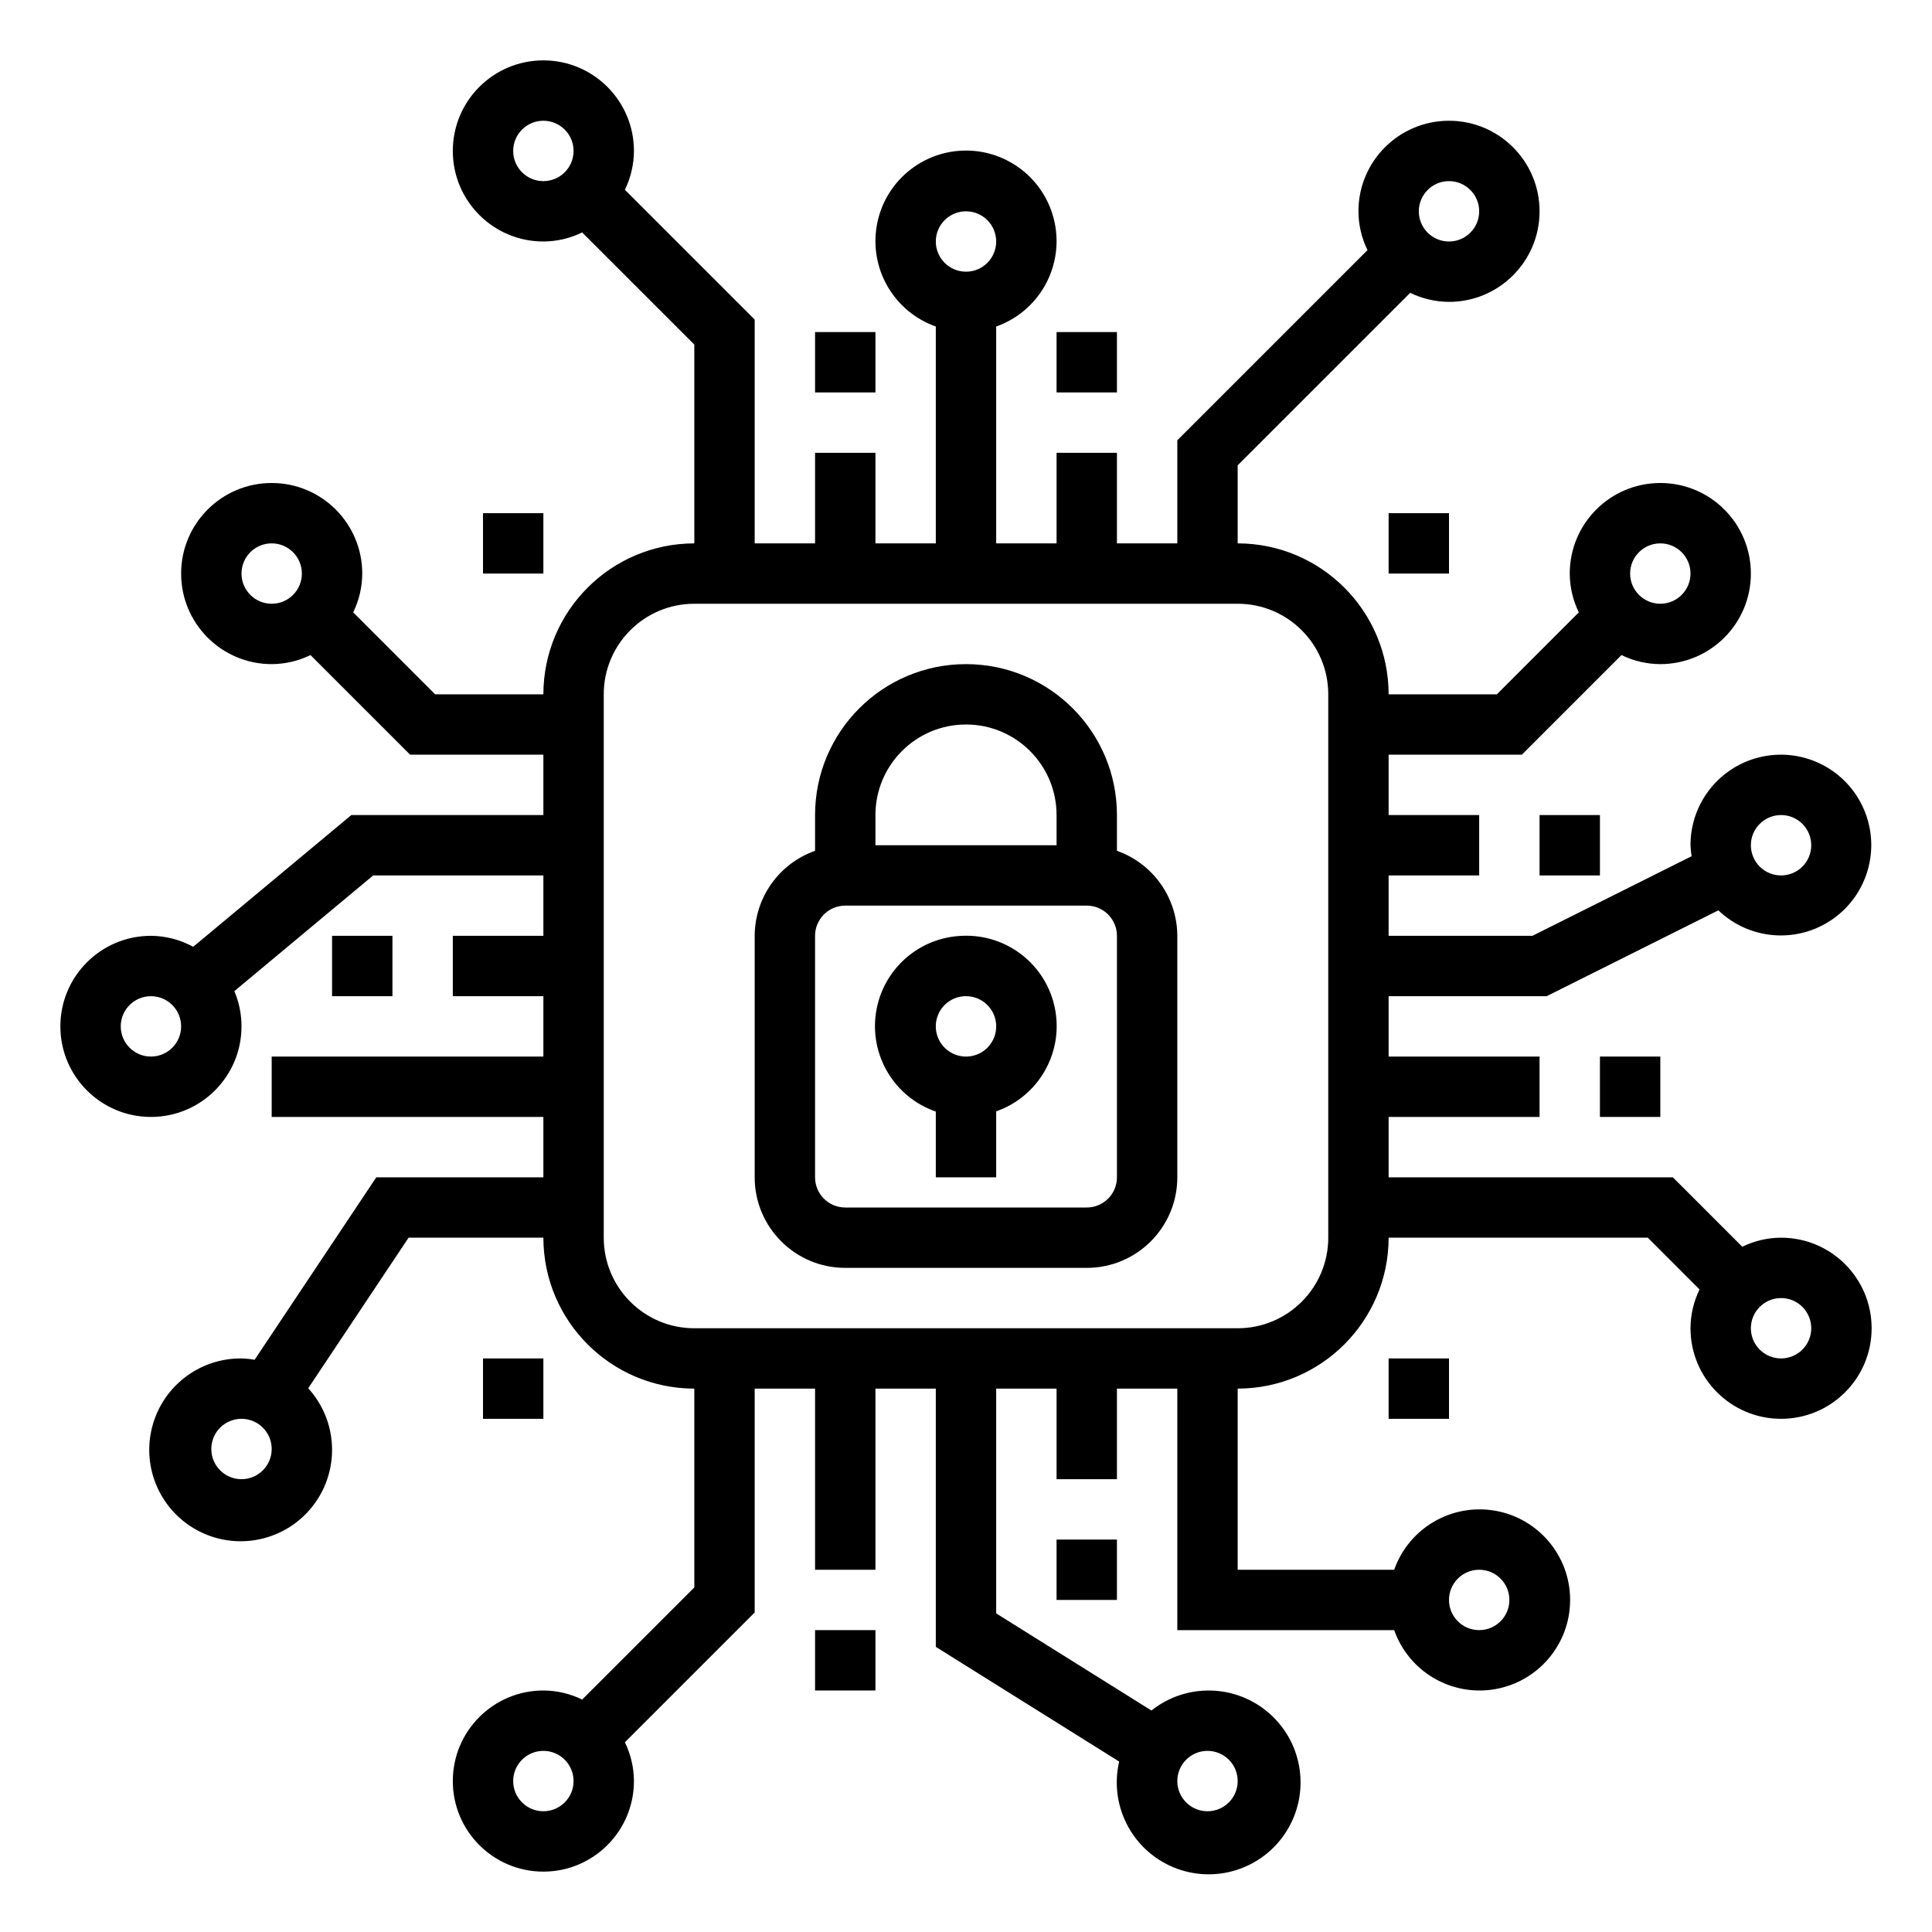
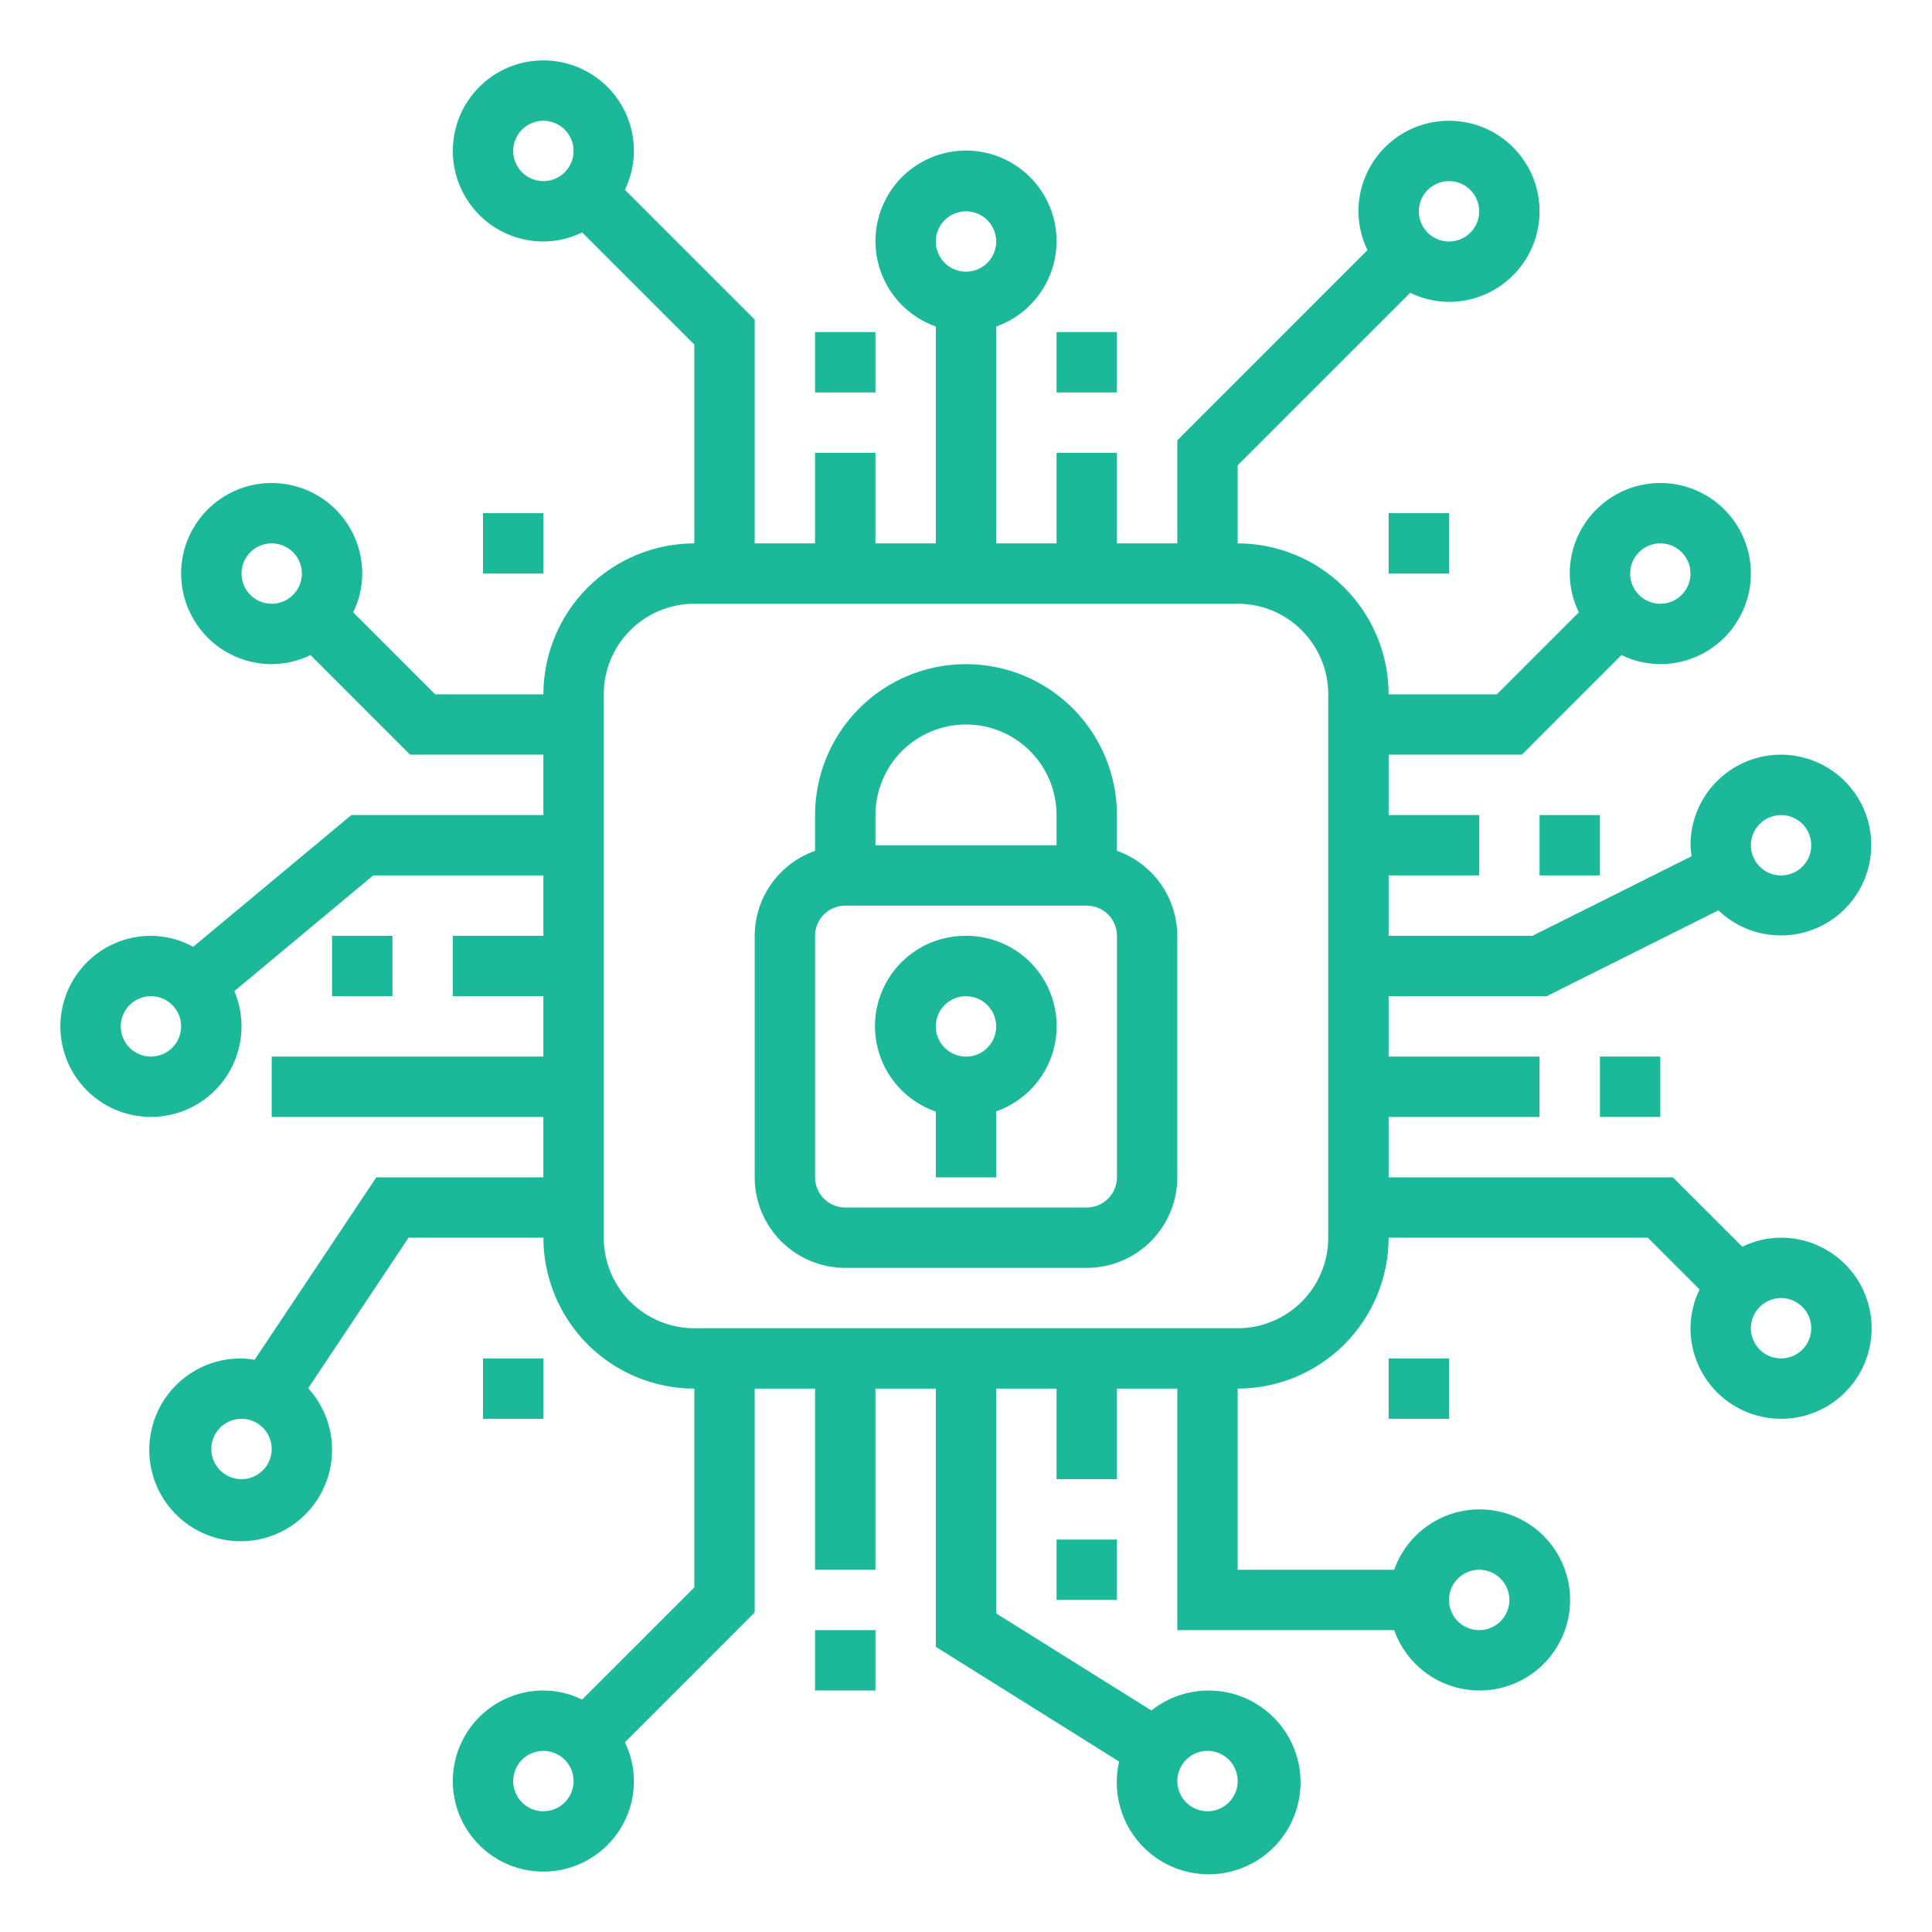
- <svg xmlns="http://www.w3.org/2000/svg" height="512" viewBox="0 0 64 64" width="512">
-   <g id="Processor_security" data-name="Processor security">
-     <path d="m27 11h2v2h-2z" />
-     <path d="m53 35h2v2h-2z" />
-     <path d="m35 51h2v2h-2z" />
-     <path d="m27 54h2v2h-2z" />
-     <path d="m11 31h2v2h-2z" />
-     <path d="m35 11h2v2h-2z" />
-     <path d="m51 27h2v2h-2z" />
-     <path d="m46 17h2v2h-2z" />
-     <path d="m16 17h2v2h-2z" />
-     <path d="m46 45h2v2h-2z" />
-     <path d="m16 45h2v2h-2z" />
-     <path d="m31.882 31a2.994 2.994 0 0 0 -.882 5.822v2.178h2v-2.185a2.993 2.993 0 0 0 -1.118-5.815zm1.118 2.961a1 1 0 0 1 -.96 1.039 1 1 0 0 1 -.719-.266 1 1 0 0 1 .639-1.734h.04a1 1 0 0 1 1 .96z" />
-     <path d="m37 28.184v-1.184a5 5 0 0 0 -10 0v1.184a3 3 0 0 0 -2 2.816v8a3 3 0 0 0 3 3h8a3 3 0 0 0 3-3v-8a3 3 0 0 0 -2-2.816zm-8-1.184a3 3 0 0 1 6 0v1h-6zm8 12a1 1 0 0 1 -1 1h-8a1 1 0 0 1 -1-1v-8a1 1 0 0 1 1-1h8a1 1 0 0 1 1 1z" />
-     <path d="m59 41a2.951 2.951 0 0 0 -1.285.3l-2.3-2.3h-9.415v-2h5v-2h-5v-2h5.236l5.687-2.844a2.994 2.994 0 1 0 -.923-2.156 2.9 2.9 0 0 0 .037.363l-5.273 2.637h-4.764v-2h3v-2h-3v-2h4.414l3.3-3.3a2.951 2.951 0 0 0 1.286.3 3 3 0 1 0 -3-3 2.951 2.951 0 0 0 .3 1.285l-2.714 2.715h-3.586a5.006 5.006 0 0 0 -5-5v-2.586l5.715-5.714a2.951 2.951 0 0 0 1.285.3 3 3 0 1 0 -3-3 2.951 2.951 0 0 0 .3 1.285l-6.3 6.3v3.415h-2v-3h-2v3h-2v-7.184a3 3 0 1 0 -2 0v7.184h-2v-3h-2v3h-2v-7.414l-4.3-4.3a2.951 2.951 0 0 0 .3-1.286 3 3 0 1 0 -3 3 2.951 2.951 0 0 0 1.285-.3l3.715 3.714v6.586a5.006 5.006 0 0 0 -5 5h-3.586l-2.714-2.715a2.951 2.951 0 0 0 .3-1.285 3 3 0 1 0 -3 3 2.951 2.951 0 0 0 1.285-.3l3.3 3.3h4.415v2h-6.362l-5.238 4.364a2.953 2.953 0 0 0 -1.4-.364 3 3 0 1 0 3 3 2.972 2.972 0 0 0 -.237-1.168l4.599-3.832h5.638v2h-3v2h3v2h-9v2h9v2h-5.535l-4.03 6.044a2.968 2.968 0 0 0 -.435-.044 3.028 3.028 0 1 0 2.21.988l3.325-4.988h4.465a5.006 5.006 0 0 0 5 5v6.586l-3.715 3.714a2.951 2.951 0 0 0 -1.285-.3 3 3 0 1 0 3 3 2.951 2.951 0 0 0 -.3-1.285l4.3-4.3v-7.415h2v6h2v-6h2v8.554l6.074 3.8a3.044 3.044 0 1 0 1.069-1.691l-5.143-3.217v-7.446h2v3h2v-3h2v8h7.184a3 3 0 1 0 0-2h-5.184v-6a5.006 5.006 0 0 0 5-5h8.586l1.714 1.715a2.951 2.951 0 0 0 -.3 1.285 3 3 0 1 0 3-3zm0-14a1 1 0 1 1 -1 1 1 1 0 0 1 1-1zm-4-9a1 1 0 1 1 -1 1 1 1 0 0 1 1-1zm-7-12a1 1 0 1 1 -1 1 1 1 0 0 1 1-1zm-16 1a1 1 0 1 1 -1 1 1 1 0 0 1 1-1zm-15-2a1 1 0 1 1 1 1 1 1 0 0 1 -1-1zm-9 14a1 1 0 1 1 1 1 1 1 0 0 1 -1-1zm-3 16a1 1 0 1 1 1-1 1 1 0 0 1 -1 1zm3 14a1 1 0 1 1 1-1 1 1 0 0 1 -1 1zm10 11a1 1 0 1 1 1-1 1 1 0 0 1 -1 1zm22-2a1 1 0 1 1 -1 1 1 1 0 0 1 1-1zm9-6a1 1 0 1 1 -1 1 1 1 0 0 1 1-1zm-5-11a3 3 0 0 1 -3 3h-18a3 3 0 0 1 -3-3v-18a3 3 0 0 1 3-3h18a3 3 0 0 1 3 3zm15 4a1 1 0 1 1 1-1 1 1 0 0 1 -1 1z" />
-   </g>
+ <svg xmlns="http://www.w3.org/2000/svg" width="40" height="40" viewBox="0 0 40 40" fill="none">
+   <path d="M16.875 6.875H18.125V8.125H16.875V6.875Z" fill="#1BB899" />
+   <path d="M33.125 21.875H34.375V23.125H33.125V21.875Z" fill="#1BB899" />
+   <path d="M21.875 31.875H23.125V33.125H21.875V31.875Z" fill="#1BB899" />
+   <path d="M16.875 33.75H18.125V35H16.875V33.75Z" fill="#1BB899" />
+   <path d="M6.875 19.375H8.125V20.625H6.875V19.375Z" fill="#1BB899" />
+   <path d="M21.875 6.875H23.125V8.125H21.875V6.875Z" fill="#1BB899" />
+   <path d="M31.875 16.875H33.125V18.125H31.875V16.875Z" fill="#1BB899" />
+   <path d="M28.75 10.625H30V11.875H28.75V10.625Z" fill="#1BB899" />
+   <path d="M10 10.625H11.25V11.875H10V10.625Z" fill="#1BB899" />
+   <path d="M28.75 28.125H30V29.375H28.75V28.125Z" fill="#1BB899" />
+   <path d="M10 28.125H11.25V29.375H10V28.125Z" fill="#1BB899" />
+   <path d="M19.926 19.376C19.489 19.39 19.071 19.557 18.744 19.847C18.417 20.138 18.202 20.534 18.136 20.966C18.071 21.398 18.159 21.84 18.385 22.214C18.611 22.588 18.962 22.872 19.375 23.015V24.376H20.625V23.01C21.048 22.862 21.404 22.566 21.628 22.177C21.852 21.789 21.928 21.332 21.843 20.892C21.759 20.451 21.519 20.055 21.167 19.777C20.815 19.499 20.374 19.357 19.926 19.376ZM20.625 21.227C20.628 21.308 20.615 21.39 20.587 21.468C20.558 21.544 20.515 21.615 20.459 21.675C20.404 21.736 20.337 21.785 20.262 21.819C20.188 21.853 20.107 21.873 20.025 21.876C19.943 21.879 19.861 21.866 19.784 21.837C19.706 21.809 19.636 21.765 19.576 21.71C19.485 21.626 19.421 21.517 19.392 21.397C19.363 21.276 19.37 21.15 19.413 21.034C19.456 20.918 19.532 20.817 19.632 20.745C19.732 20.672 19.851 20.631 19.975 20.626H20C20.161 20.626 20.317 20.688 20.433 20.8C20.55 20.912 20.618 21.064 20.625 21.226V21.227Z" fill="#1BB899" />
+   <path d="M23.125 17.615V16.875C23.125 16.046 22.796 15.251 22.21 14.665C21.624 14.079 20.829 13.75 20 13.75C19.171 13.75 18.376 14.079 17.79 14.665C17.204 15.251 16.875 16.046 16.875 16.875V17.615C16.511 17.744 16.195 17.982 15.971 18.297C15.748 18.612 15.627 18.989 15.625 19.375V24.375C15.625 24.872 15.822 25.349 16.174 25.701C16.526 26.052 17.003 26.25 17.5 26.25H22.5C22.997 26.25 23.474 26.052 23.826 25.701C24.177 25.349 24.375 24.872 24.375 24.375V19.375C24.373 18.989 24.252 18.612 24.029 18.297C23.805 17.982 23.489 17.744 23.125 17.615ZM18.125 16.875C18.125 16.378 18.323 15.901 18.674 15.549C19.026 15.197 19.503 15 20 15C20.497 15 20.974 15.197 21.326 15.549C21.677 15.901 21.875 16.378 21.875 16.875V17.5H18.125V16.875ZM23.125 24.375C23.125 24.541 23.059 24.7 22.942 24.817C22.825 24.934 22.666 25 22.5 25H17.5C17.334 25 17.175 24.934 17.058 24.817C16.941 24.7 16.875 24.541 16.875 24.375V19.375C16.875 19.209 16.941 19.05 17.058 18.933C17.175 18.816 17.334 18.75 17.5 18.75H22.5C22.666 18.75 22.825 18.816 22.942 18.933C23.059 19.05 23.125 19.209 23.125 19.375V24.375Z" fill="#1BB899" />
+   <path d="M36.875 25.625C36.597 25.626 36.322 25.69 36.072 25.812L34.634 24.375H28.75V23.125H31.875V21.875H28.75V20.625H32.023L35.577 18.848C35.888 19.146 36.293 19.328 36.723 19.361C37.154 19.396 37.582 19.28 37.937 19.035C38.291 18.789 38.55 18.428 38.669 18.014C38.789 17.599 38.761 17.156 38.592 16.76C38.422 16.363 38.12 16.037 37.738 15.838C37.355 15.638 36.916 15.576 36.493 15.663C36.071 15.751 35.692 15.981 35.419 16.316C35.147 16.65 34.999 17.069 35 17.5C35.003 17.576 35.011 17.652 35.023 17.727L31.727 19.375H28.75V18.125H30.625V16.875H28.75V15.625H31.509L33.571 13.562C33.822 13.685 34.096 13.749 34.375 13.75C34.746 13.75 35.108 13.64 35.417 13.434C35.725 13.228 35.965 12.935 36.107 12.592C36.249 12.25 36.286 11.873 36.214 11.509C36.142 11.146 35.963 10.811 35.701 10.549C35.439 10.287 35.105 10.108 34.741 10.036C34.377 9.964 34 10.001 33.657 10.143C33.315 10.285 33.022 10.525 32.816 10.833C32.61 11.142 32.5 11.504 32.5 11.875C32.501 12.153 32.565 12.428 32.688 12.678L30.991 14.375H28.75C28.749 13.546 28.419 12.752 27.834 12.166C27.248 11.581 26.453 11.251 25.625 11.25V9.634L29.197 6.062C29.447 6.185 29.722 6.249 30 6.25C30.371 6.25 30.733 6.14 31.042 5.934C31.35 5.728 31.59 5.435 31.732 5.093C31.874 4.75 31.911 4.373 31.839 4.009C31.767 3.645 31.588 3.311 31.326 3.049C31.064 2.787 30.73 2.608 30.366 2.536C30.002 2.464 29.625 2.501 29.282 2.643C28.94 2.785 28.647 3.025 28.441 3.333C28.235 3.642 28.125 4.004 28.125 4.375C28.126 4.653 28.19 4.928 28.312 5.178L24.375 9.116V11.25H23.125V9.375H21.875V11.25H20.625V6.76C21.042 6.613 21.393 6.322 21.617 5.941C21.841 5.559 21.923 5.111 21.848 4.675C21.773 4.239 21.547 3.844 21.209 3.559C20.87 3.274 20.442 3.117 20 3.117C19.558 3.117 19.13 3.274 18.791 3.559C18.453 3.844 18.227 4.239 18.152 4.675C18.077 5.111 18.159 5.559 18.383 5.941C18.607 6.322 18.958 6.613 19.375 6.76V11.25H18.125V9.375H16.875V11.25H15.625V6.616L12.938 3.929C13.06 3.678 13.124 3.404 13.125 3.125C13.125 2.754 13.015 2.392 12.809 2.083C12.603 1.775 12.31 1.535 11.967 1.393C11.625 1.251 11.248 1.214 10.884 1.286C10.521 1.358 10.186 1.537 9.924 1.799C9.662 2.061 9.483 2.395 9.411 2.759C9.339 3.123 9.376 3.5 9.518 3.843C9.66 4.185 9.9 4.478 10.208 4.684C10.517 4.89 10.879 5 11.25 5C11.528 4.999 11.803 4.935 12.053 4.812L14.375 7.134V11.25C13.546 11.251 12.752 11.581 12.166 12.166C11.581 12.752 11.251 13.546 11.25 14.375H9.009L7.312 12.678C7.435 12.428 7.499 12.153 7.5 11.875C7.5 11.504 7.39 11.142 7.184 10.833C6.978 10.525 6.685 10.285 6.343 10.143C6 10.001 5.623 9.964 5.259 10.036C4.895 10.108 4.561 10.287 4.299 10.549C4.037 10.811 3.858 11.146 3.786 11.509C3.714 11.873 3.751 12.25 3.893 12.592C4.035 12.935 4.275 13.228 4.583 13.434C4.892 13.64 5.254 13.75 5.625 13.75C5.903 13.749 6.178 13.685 6.428 13.562L8.491 15.625H11.25V16.875H7.274L4 19.602C3.732 19.455 3.431 19.377 3.125 19.375C2.754 19.375 2.392 19.485 2.083 19.691C1.775 19.897 1.535 20.19 1.393 20.532C1.251 20.875 1.214 21.252 1.286 21.616C1.358 21.98 1.537 22.314 1.799 22.576C2.061 22.838 2.395 23.017 2.759 23.089C3.123 23.161 3.5 23.124 3.843 22.982C4.185 22.84 4.478 22.6 4.684 22.292C4.89 21.983 5 21.621 5 21.25C5 20.999 4.95 20.751 4.852 20.52L7.726 18.125H11.25V19.375H9.375V20.625H11.25V21.875H5.625V23.125H11.25V24.375H7.791L5.272 28.152C5.182 28.137 5.091 28.128 5 28.125C4.565 28.121 4.142 28.267 3.802 28.538C3.462 28.809 3.226 29.189 3.134 29.614C3.041 30.039 3.097 30.483 3.293 30.871C3.49 31.259 3.813 31.568 4.21 31.745C4.607 31.923 5.053 31.958 5.473 31.845C5.893 31.733 6.261 31.479 6.516 31.126C6.771 30.774 6.897 30.345 6.872 29.91C6.848 29.476 6.674 29.064 6.381 28.742L8.459 25.625H11.25C11.251 26.453 11.581 27.248 12.166 27.834C12.752 28.419 13.546 28.749 14.375 28.75V32.866L12.053 35.188C11.803 35.065 11.528 35.001 11.25 35C10.879 35 10.517 35.11 10.208 35.316C9.9 35.522 9.66 35.815 9.518 36.157C9.376 36.5 9.339 36.877 9.411 37.241C9.483 37.605 9.662 37.939 9.924 38.201C10.186 38.463 10.521 38.642 10.884 38.714C11.248 38.786 11.625 38.749 11.967 38.607C12.31 38.465 12.603 38.225 12.809 37.917C13.015 37.608 13.125 37.246 13.125 36.875C13.124 36.597 13.06 36.322 12.938 36.072L15.625 33.384V28.75H16.875V32.5H18.125V28.75H19.375V34.096L23.171 36.471C23.069 36.909 23.126 37.369 23.33 37.769C23.535 38.17 23.875 38.484 24.29 38.658C24.704 38.831 25.167 38.853 25.596 38.717C26.025 38.582 26.392 38.3 26.632 37.92C26.872 37.539 26.97 37.087 26.909 36.641C26.847 36.196 26.629 35.787 26.294 35.487C25.96 35.187 25.53 35.014 25.08 35.001C24.631 34.988 24.191 35.134 23.839 35.414L20.625 33.404V28.75H21.875V30.625H23.125V28.75H24.375V33.75H28.865C29.012 34.167 29.302 34.519 29.684 34.742C30.066 34.966 30.514 35.048 30.95 34.973C31.386 34.898 31.781 34.672 32.066 34.334C32.351 33.995 32.508 33.567 32.508 33.125C32.508 32.683 32.351 32.255 32.066 31.916C31.781 31.578 31.386 31.352 30.95 31.277C30.514 31.202 30.066 31.284 29.684 31.508C29.302 31.732 29.012 32.083 28.865 32.5H25.625V28.75C26.453 28.749 27.248 28.419 27.834 27.834C28.419 27.248 28.749 26.453 28.75 25.625H34.116L35.188 26.697C35.065 26.947 35.001 27.222 35 27.5C35 27.871 35.11 28.233 35.316 28.542C35.522 28.85 35.815 29.09 36.157 29.232C36.5 29.374 36.877 29.411 37.241 29.339C37.605 29.267 37.939 29.088 38.201 28.826C38.463 28.564 38.642 28.23 38.714 27.866C38.786 27.502 38.749 27.125 38.607 26.782C38.465 26.44 38.225 26.147 37.917 25.941C37.608 25.735 37.246 25.625 36.875 25.625ZM36.875 16.875C36.999 16.875 37.119 16.912 37.222 16.98C37.325 17.049 37.405 17.147 37.452 17.261C37.5 17.375 37.512 17.501 37.488 17.622C37.464 17.743 37.404 17.855 37.317 17.942C37.23 18.029 37.118 18.089 36.997 18.113C36.876 18.137 36.75 18.125 36.636 18.077C36.522 18.03 36.424 17.95 36.355 17.847C36.287 17.744 36.25 17.624 36.25 17.5C36.25 17.334 36.316 17.175 36.433 17.058C36.55 16.941 36.709 16.875 36.875 16.875ZM34.375 11.25C34.499 11.25 34.619 11.287 34.722 11.355C34.825 11.424 34.905 11.522 34.952 11.636C35 11.75 35.012 11.876 34.988 11.997C34.964 12.118 34.904 12.229 34.817 12.317C34.73 12.404 34.618 12.464 34.497 12.488C34.376 12.512 34.25 12.5 34.136 12.452C34.022 12.405 33.924 12.325 33.855 12.222C33.787 12.12 33.75 11.999 33.75 11.875C33.75 11.709 33.816 11.55 33.933 11.433C34.05 11.316 34.209 11.25 34.375 11.25ZM30 3.75C30.124 3.75 30.244 3.787 30.347 3.855C30.45 3.924 30.53 4.022 30.577 4.136C30.625 4.25 30.637 4.376 30.613 4.497C30.589 4.618 30.529 4.73 30.442 4.817C30.355 4.904 30.243 4.964 30.122 4.988C30.001 5.012 29.875 5 29.761 4.952C29.647 4.905 29.549 4.825 29.48 4.722C29.412 4.619 29.375 4.499 29.375 4.375C29.375 4.209 29.441 4.05 29.558 3.933C29.675 3.816 29.834 3.75 30 3.75ZM20 4.375C20.124 4.375 20.244 4.412 20.347 4.48C20.45 4.549 20.53 4.647 20.577 4.761C20.625 4.875 20.637 5.001 20.613 5.122C20.589 5.243 20.529 5.355 20.442 5.442C20.355 5.529 20.243 5.589 20.122 5.613C20.001 5.637 19.875 5.625 19.761 5.577C19.647 5.53 19.549 5.45 19.48 5.347C19.412 5.244 19.375 5.124 19.375 5C19.375 4.834 19.441 4.675 19.558 4.558C19.675 4.441 19.834 4.375 20 4.375ZM10.625 3.125C10.625 3.001 10.662 2.881 10.73 2.778C10.799 2.675 10.897 2.595 11.011 2.548C11.125 2.5 11.251 2.488 11.372 2.512C11.493 2.536 11.604 2.596 11.692 2.683C11.779 2.77 11.839 2.882 11.863 3.003C11.887 3.124 11.875 3.25 11.827 3.364C11.78 3.478 11.7 3.576 11.597 3.645C11.495 3.713 11.374 3.75 11.25 3.75C11.084 3.75 10.925 3.684 10.808 3.567C10.691 3.45 10.625 3.291 10.625 3.125ZM5 11.875C5 11.751 5.037 11.63 5.105 11.528C5.174 11.425 5.272 11.345 5.386 11.298C5.5 11.25 5.626 11.238 5.747 11.262C5.868 11.286 5.98 11.346 6.067 11.433C6.154 11.521 6.214 11.632 6.238 11.753C6.262 11.874 6.25 12 6.202 12.114C6.155 12.228 6.075 12.326 5.972 12.395C5.869 12.463 5.749 12.5 5.625 12.5C5.459 12.5 5.3 12.434 5.183 12.317C5.066 12.2 5 12.041 5 11.875ZM3.125 21.875C3.001 21.875 2.881 21.838 2.778 21.77C2.675 21.701 2.595 21.603 2.548 21.489C2.5 21.375 2.488 21.249 2.512 21.128C2.536 21.007 2.596 20.895 2.683 20.808C2.77 20.721 2.882 20.661 3.003 20.637C3.124 20.613 3.25 20.625 3.364 20.673C3.478 20.72 3.576 20.8 3.645 20.903C3.713 21.006 3.75 21.126 3.75 21.25C3.75 21.416 3.684 21.575 3.567 21.692C3.45 21.809 3.291 21.875 3.125 21.875ZM5 30.625C4.876 30.625 4.756 30.588 4.653 30.52C4.55 30.451 4.47 30.353 4.423 30.239C4.375 30.125 4.363 29.999 4.387 29.878C4.411 29.757 4.471 29.645 4.558 29.558C4.645 29.471 4.757 29.411 4.878 29.387C4.999 29.363 5.125 29.375 5.239 29.423C5.353 29.47 5.451 29.55 5.52 29.653C5.588 29.756 5.625 29.876 5.625 30C5.625 30.166 5.559 30.325 5.442 30.442C5.325 30.559 5.166 30.625 5 30.625ZM11.25 37.5C11.126 37.5 11.005 37.463 10.903 37.395C10.8 37.326 10.72 37.228 10.673 37.114C10.625 37 10.613 36.874 10.637 36.753C10.661 36.632 10.721 36.52 10.808 36.433C10.896 36.346 11.007 36.286 11.128 36.262C11.249 36.238 11.375 36.25 11.489 36.298C11.603 36.345 11.701 36.425 11.77 36.528C11.838 36.63 11.875 36.751 11.875 36.875C11.875 37.041 11.809 37.2 11.692 37.317C11.575 37.434 11.416 37.5 11.25 37.5ZM25 36.25C25.124 36.25 25.244 36.287 25.347 36.355C25.45 36.424 25.53 36.522 25.577 36.636C25.625 36.75 25.637 36.876 25.613 36.997C25.589 37.118 25.529 37.23 25.442 37.317C25.355 37.404 25.243 37.464 25.122 37.488C25.001 37.512 24.875 37.5 24.761 37.452C24.647 37.405 24.549 37.325 24.48 37.222C24.412 37.119 24.375 36.999 24.375 36.875C24.375 36.709 24.441 36.55 24.558 36.433C24.675 36.316 24.834 36.25 25 36.25ZM30.625 32.5C30.749 32.5 30.869 32.537 30.972 32.605C31.075 32.674 31.155 32.772 31.202 32.886C31.25 33 31.262 33.126 31.238 33.247C31.214 33.368 31.154 33.48 31.067 33.567C30.98 33.654 30.868 33.714 30.747 33.738C30.626 33.762 30.5 33.75 30.386 33.702C30.272 33.655 30.174 33.575 30.105 33.472C30.037 33.369 30 33.249 30 33.125C30 32.959 30.066 32.8 30.183 32.683C30.3 32.566 30.459 32.5 30.625 32.5ZM27.5 25.625C27.5 26.122 27.302 26.599 26.951 26.951C26.599 27.302 26.122 27.5 25.625 27.5H14.375C13.878 27.5 13.401 27.302 13.049 26.951C12.697 26.599 12.5 26.122 12.5 25.625V14.375C12.5 13.878 12.697 13.401 13.049 13.049C13.401 12.697 13.878 12.5 14.375 12.5H25.625C26.122 12.5 26.599 12.697 26.951 13.049C27.302 13.401 27.5 13.878 27.5 14.375V25.625ZM36.875 28.125C36.751 28.125 36.631 28.088 36.528 28.02C36.425 27.951 36.345 27.853 36.298 27.739C36.25 27.625 36.238 27.499 36.262 27.378C36.286 27.257 36.346 27.145 36.433 27.058C36.52 26.971 36.632 26.911 36.753 26.887C36.874 26.863 37 26.875 37.114 26.923C37.228 26.97 37.326 27.05 37.395 27.153C37.463 27.256 37.5 27.376 37.5 27.5C37.5 27.666 37.434 27.825 37.317 27.942C37.2 28.059 37.041 28.125 36.875 28.125Z" fill="#1BB899" />
</svg>
